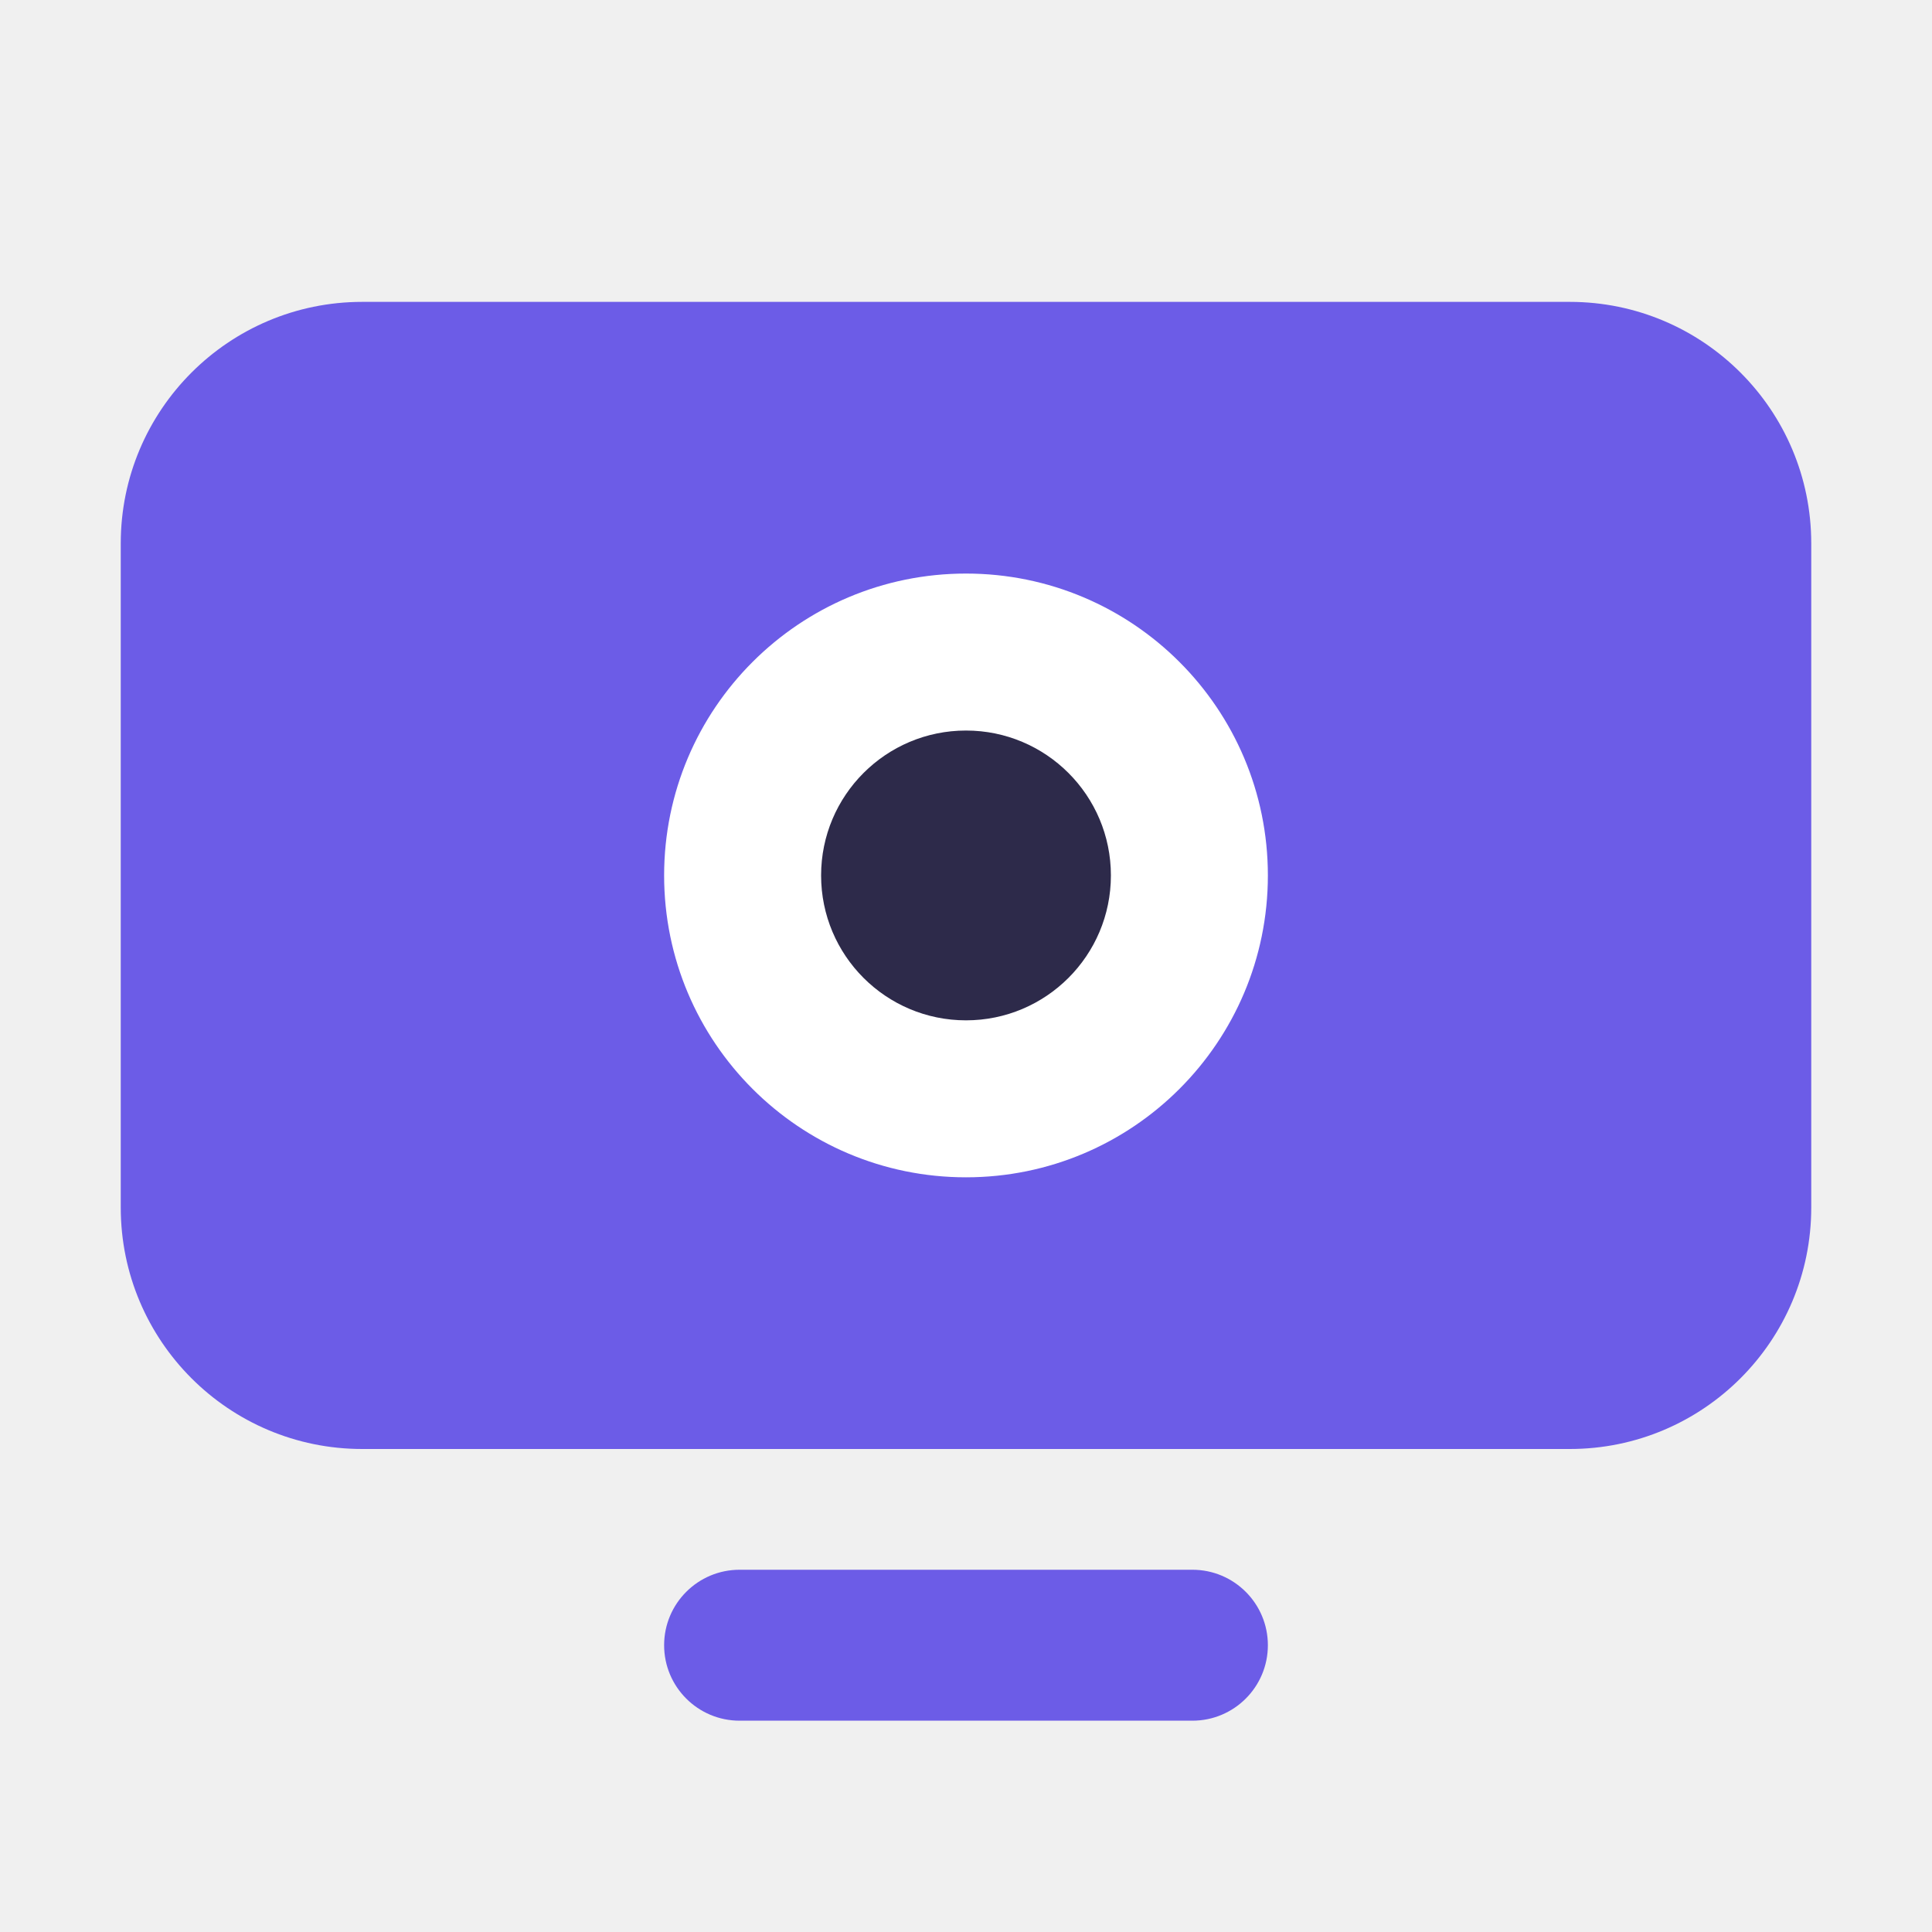
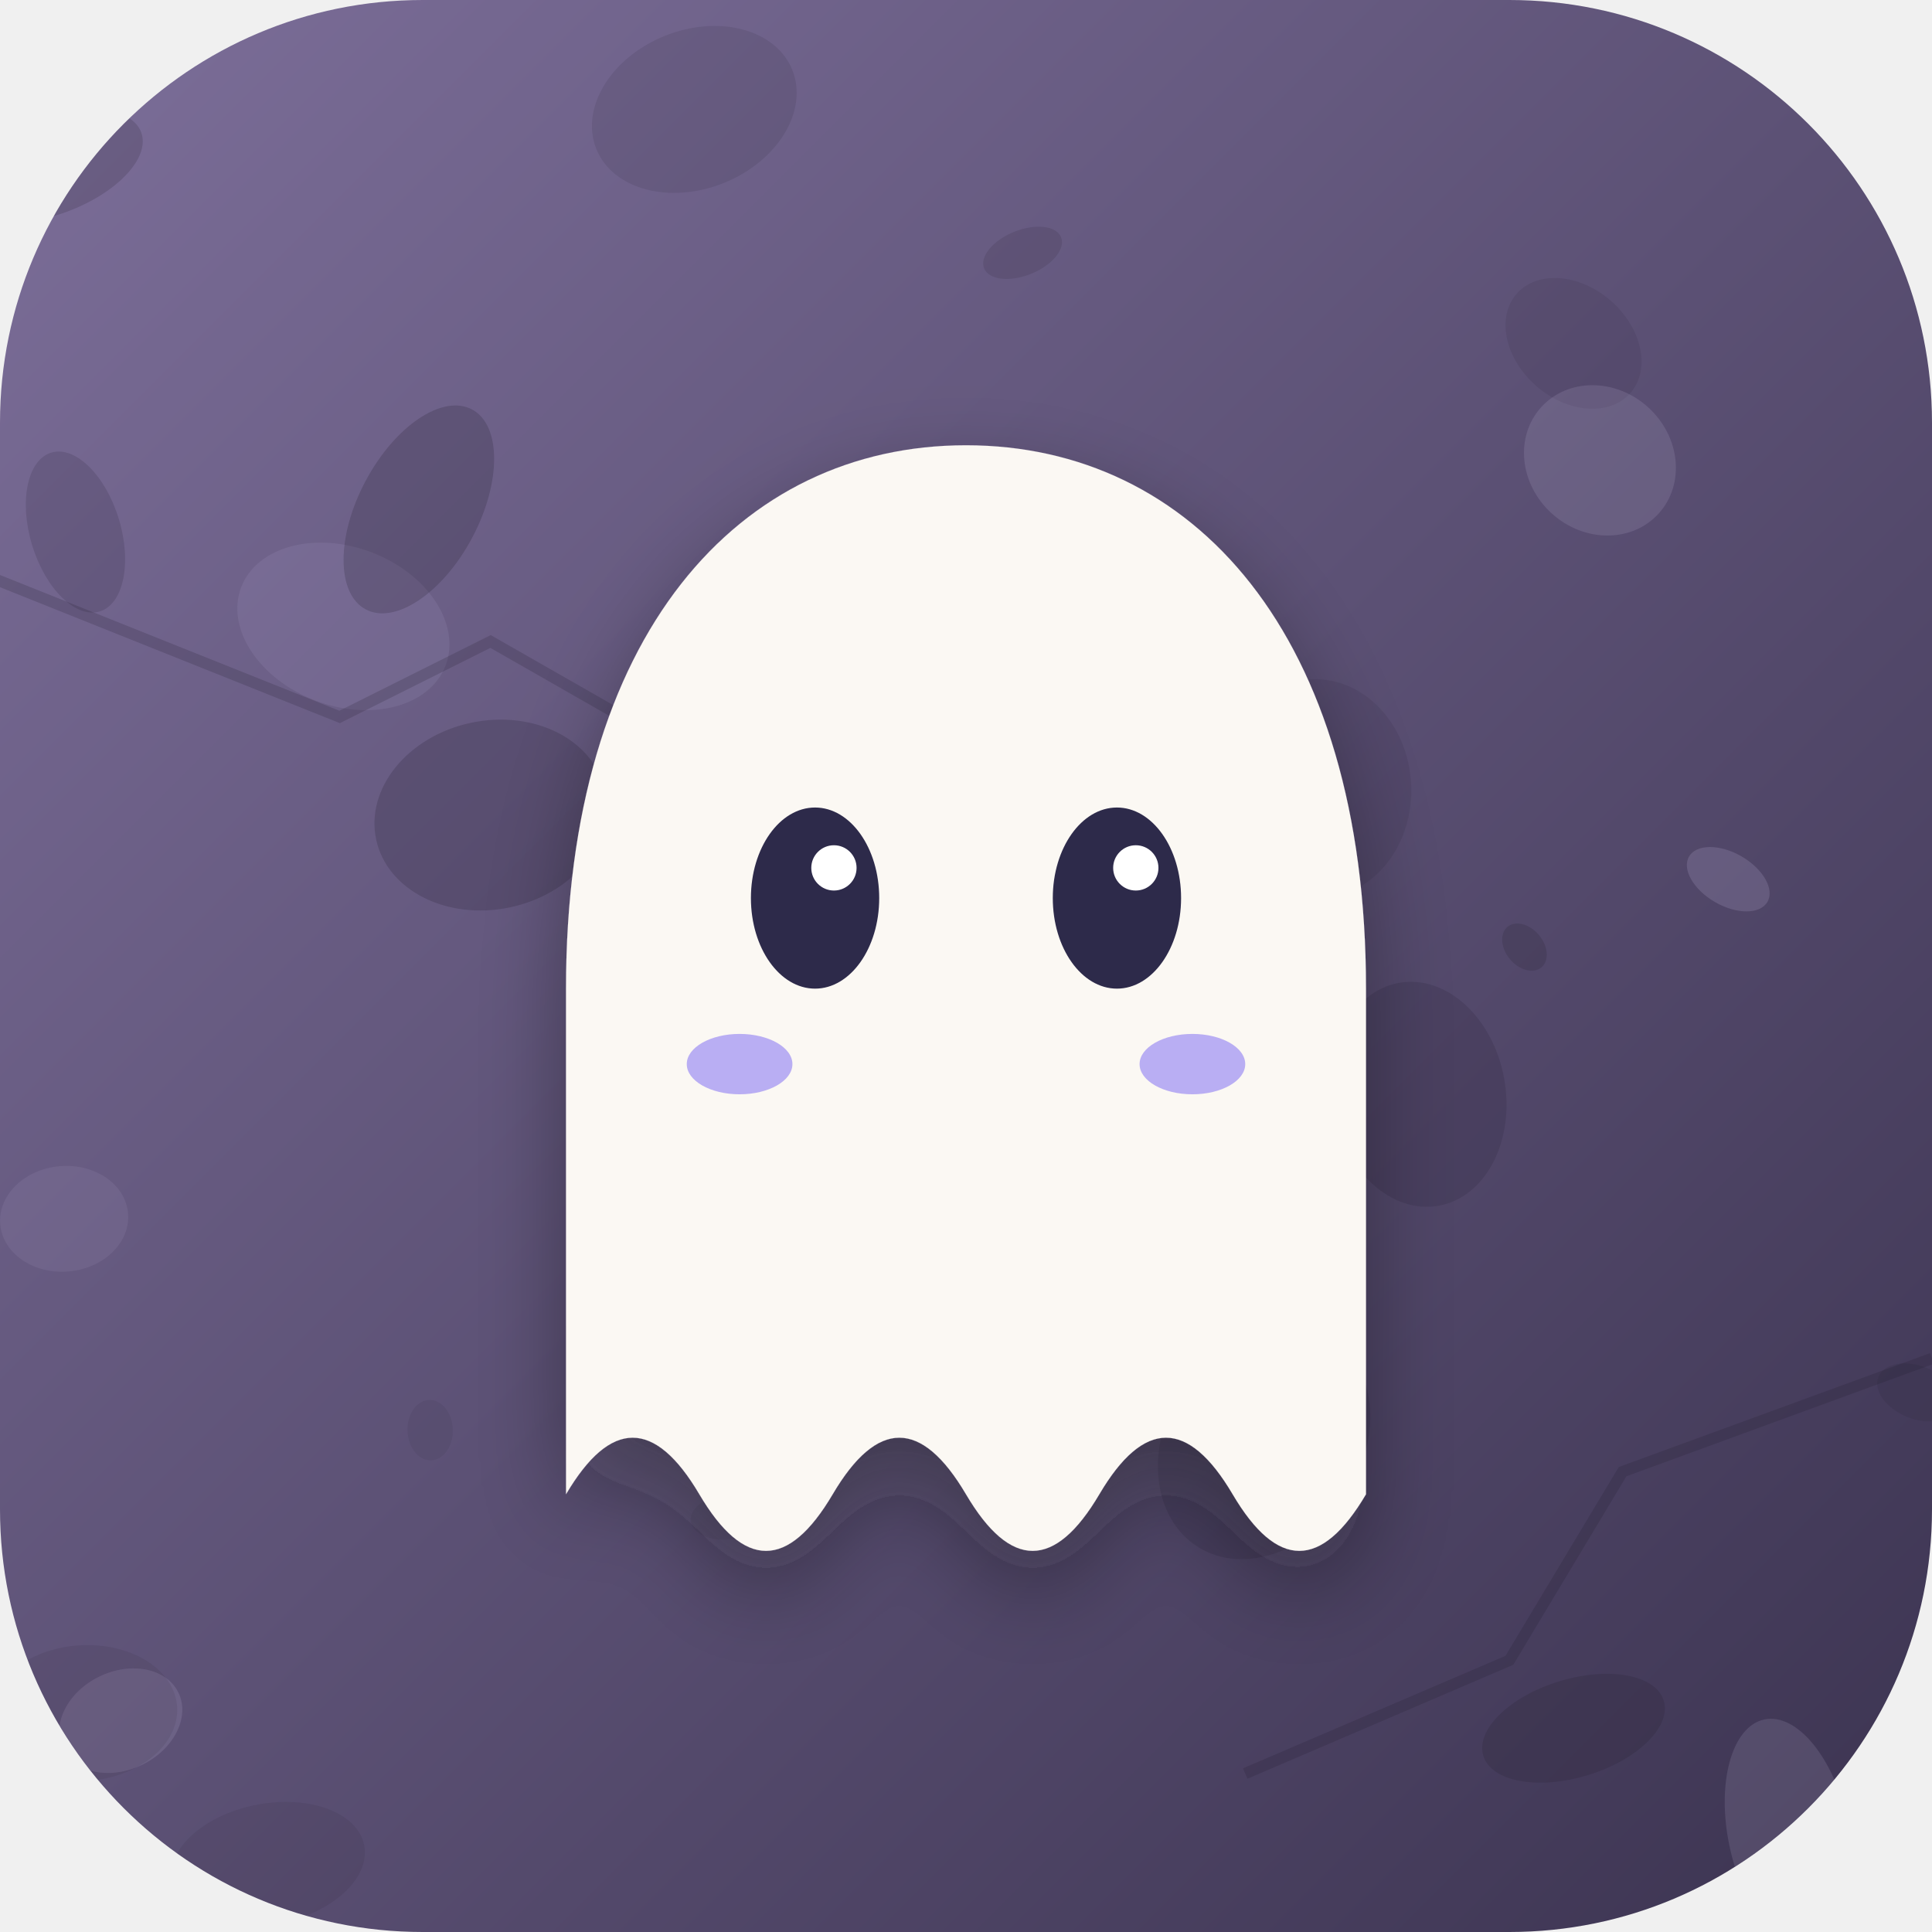
- <svg xmlns="http://www.w3.org/2000/svg" viewBox="0 0 32 32">
-   <rect x="2" y="5" width="28" height="19" rx="4" fill="#6c5ce7" />
-   <rect x="11" y="26" width="10" height="2.5" rx="1.25" fill="#6c5ce7" />
-   <circle cx="16" cy="14.5" r="5" fill="#fff" />
-   <circle cx="16" cy="14.5" r="2.4" fill="#2d2a4a" />
+ <svg xmlns="http://www.w3.org/2000/svg" viewBox="0 0 512 512">
+   <defs>
+     <linearGradient id="c" x1="0" y1="0" x2="1" y2="1">
+       <stop offset="0" stop-color="#7d6f9a" />
+       <stop offset="1" stop-color="#3b3350" />
+     </linearGradient>
+     <clipPath id="cc">
+       <rect width="512" height="512" rx="112" />
+     </clipPath>
+     <filter id="cs" x="-20%" y="-20%" width="140%" height="140%">
+       <feDropShadow dx="0" dy="10" stdDeviation="12" flood-color="#1a1714" flood-opacity=".35" />
+     </filter>
+   </defs>
+   <rect width="512" height="512" rx="112" fill="url(#c)" />
+   <g clip-path="url(#cc)">
+     <ellipse cx="474" cy="486" rx="31" ry="16" transform="rotate(78 474 486)" fill="#d8cdf0" opacity="0.13" />
+     <ellipse cx="271" cy="67" rx="11" ry="6" transform="rotate(158 271 67)" fill="#1c1726" opacity="0.13" />
+     <ellipse cx="13" cy="44" rx="26" ry="13" transform="rotate(160 13 44)" fill="#1c1726" opacity="0.17" />
+     <ellipse cx="184" cy="29" rx="28" ry="21" transform="rotate(158 184 29)" fill="#1c1726" opacity="0.11" />
+     <ellipse cx="376" cy="290" rx="30" ry="23" transform="rotate(80 376 290)" fill="#1c1726" opacity="0.15" />
+     <ellipse cx="417" cy="91" rx="20" ry="15" transform="rotate(41 417 91)" fill="#1c1726" opacity="0.10" />
+     <ellipse cx="91" cy="166" rx="29" ry="21" transform="rotate(21 91 166)" fill="#d8cdf0" opacity="0.09" />
+     <ellipse cx="20" cy="141" rx="22" ry="12" transform="rotate(73 20 141)" fill="#1c1726" opacity="0.15" />
+     <ellipse cx="458" cy="233" rx="12" ry="7" transform="rotate(30 458 233)" fill="#d8cdf0" opacity="0.16" />
+     <ellipse cx="424" cy="122" rx="21" ry="19" transform="rotate(42 424 122)" fill="#d8cdf0" opacity="0.13" />
+     <ellipse cx="17" cy="323" rx="17" ry="14" transform="rotate(175 17 323)" fill="#d8cdf0" opacity="0.08" />
+     <ellipse cx="114" cy="379" rx="8" ry="6" transform="rotate(88 114 379)" fill="#1c1726" opacity="0.08" />
+     <ellipse cx="404" cy="251" rx="7" ry="5" transform="rotate(50 404 251)" fill="#1c1726" opacity="0.17" />
+     <ellipse cx="235" cy="151" rx="9" ry="7" transform="rotate(142 235 151)" fill="#d8cdf0" opacity="0.18" />
+     <ellipse cx="130" cy="216" rx="31" ry="25" transform="rotate(168 130 216)" fill="#1c1726" opacity="0.19" />
+     <ellipse cx="417" cy="458" rx="25" ry="13" transform="rotate(163 417 458)" fill="#1c1726" opacity="0.17" />
+     <ellipse cx="279" cy="218" rx="14" ry="12" transform="rotate(27 279 218)" fill="#d8cdf0" opacity="0.08" />
+     <ellipse cx="71" cy="494" rx="26" ry="16" transform="rotate(169 71 494)" fill="#1c1726" opacity="0.09" />
+     <ellipse cx="288" cy="277" rx="13" ry="10" transform="rotate(69 288 277)" fill="#1c1726" opacity="0.08" />
+     <ellipse cx="193" cy="402" rx="10" ry="6" transform="rotate(174 193 402)" fill="#1c1726" opacity="0.08" />
+     <ellipse cx="335" cy="382" rx="33" ry="26" transform="rotate(122 335 382)" fill="#1c1726" opacity="0.15" />
+     <ellipse cx="508" cy="369" rx="11" ry="7" transform="rotate(22 508 369)" fill="#1c1726" opacity="0.11" />
+     <ellipse cx="32" cy="456" rx="17" ry="13" transform="rotate(154 32 456)" fill="#d8cdf0" opacity="0.13" />
+     <ellipse cx="349" cy="209" rx="29" ry="25" transform="rotate(87 349 209)" fill="#1c1726" opacity="0.10" />
+     <ellipse cx="22" cy="454" rx="25" ry="18" transform="rotate(176 22 454)" fill="#1c1726" opacity="0.09" />
+     <ellipse cx="111" cy="135" rx="30" ry="16" transform="rotate(118 111 135)" fill="#1c1726" opacity="0.20" />
+     <path d="M-10 150 L90 190 L130 170 L200 210" stroke="#1c1726" stroke-width="3" fill="none" opacity=".18" />
+     <path d="M512 360 L430 390 L400 440 L330 470" stroke="#1c1726" stroke-width="3" fill="none" opacity=".18" />
+   </g>
+   <g filter="url(#cs)">
+     <path d="M150.0 262 C150.0 168 196 118 256 118 C316 118 362.0 168 362.0 262 L362.0 396 q-17.667 30 -35.333 0 q-17.667 -30 -35.333 0 q-17.667 30 -35.333 0 q-17.667 -30 -35.333 0 q-17.667 30 -35.333 0 q-17.667 -30 -35.333 0 Z" fill="#fbf8f3" />
+   </g>
+   <ellipse cx="216" cy="238" rx="17" ry="24" fill="#2d2a4a" />
+   <ellipse cx="296" cy="238" rx="17" ry="24" fill="#2d2a4a" />
+   <circle cx="221" cy="230" r="6" fill="#fff" />
+   <circle cx="301" cy="230" r="6" fill="#fff" />
+   <ellipse cx="196" cy="282" rx="14" ry="8" fill="#a99bf2" opacity=".8" />
+   <ellipse cx="316" cy="282" rx="14" ry="8" fill="#a99bf2" opacity=".8" />
</svg>
